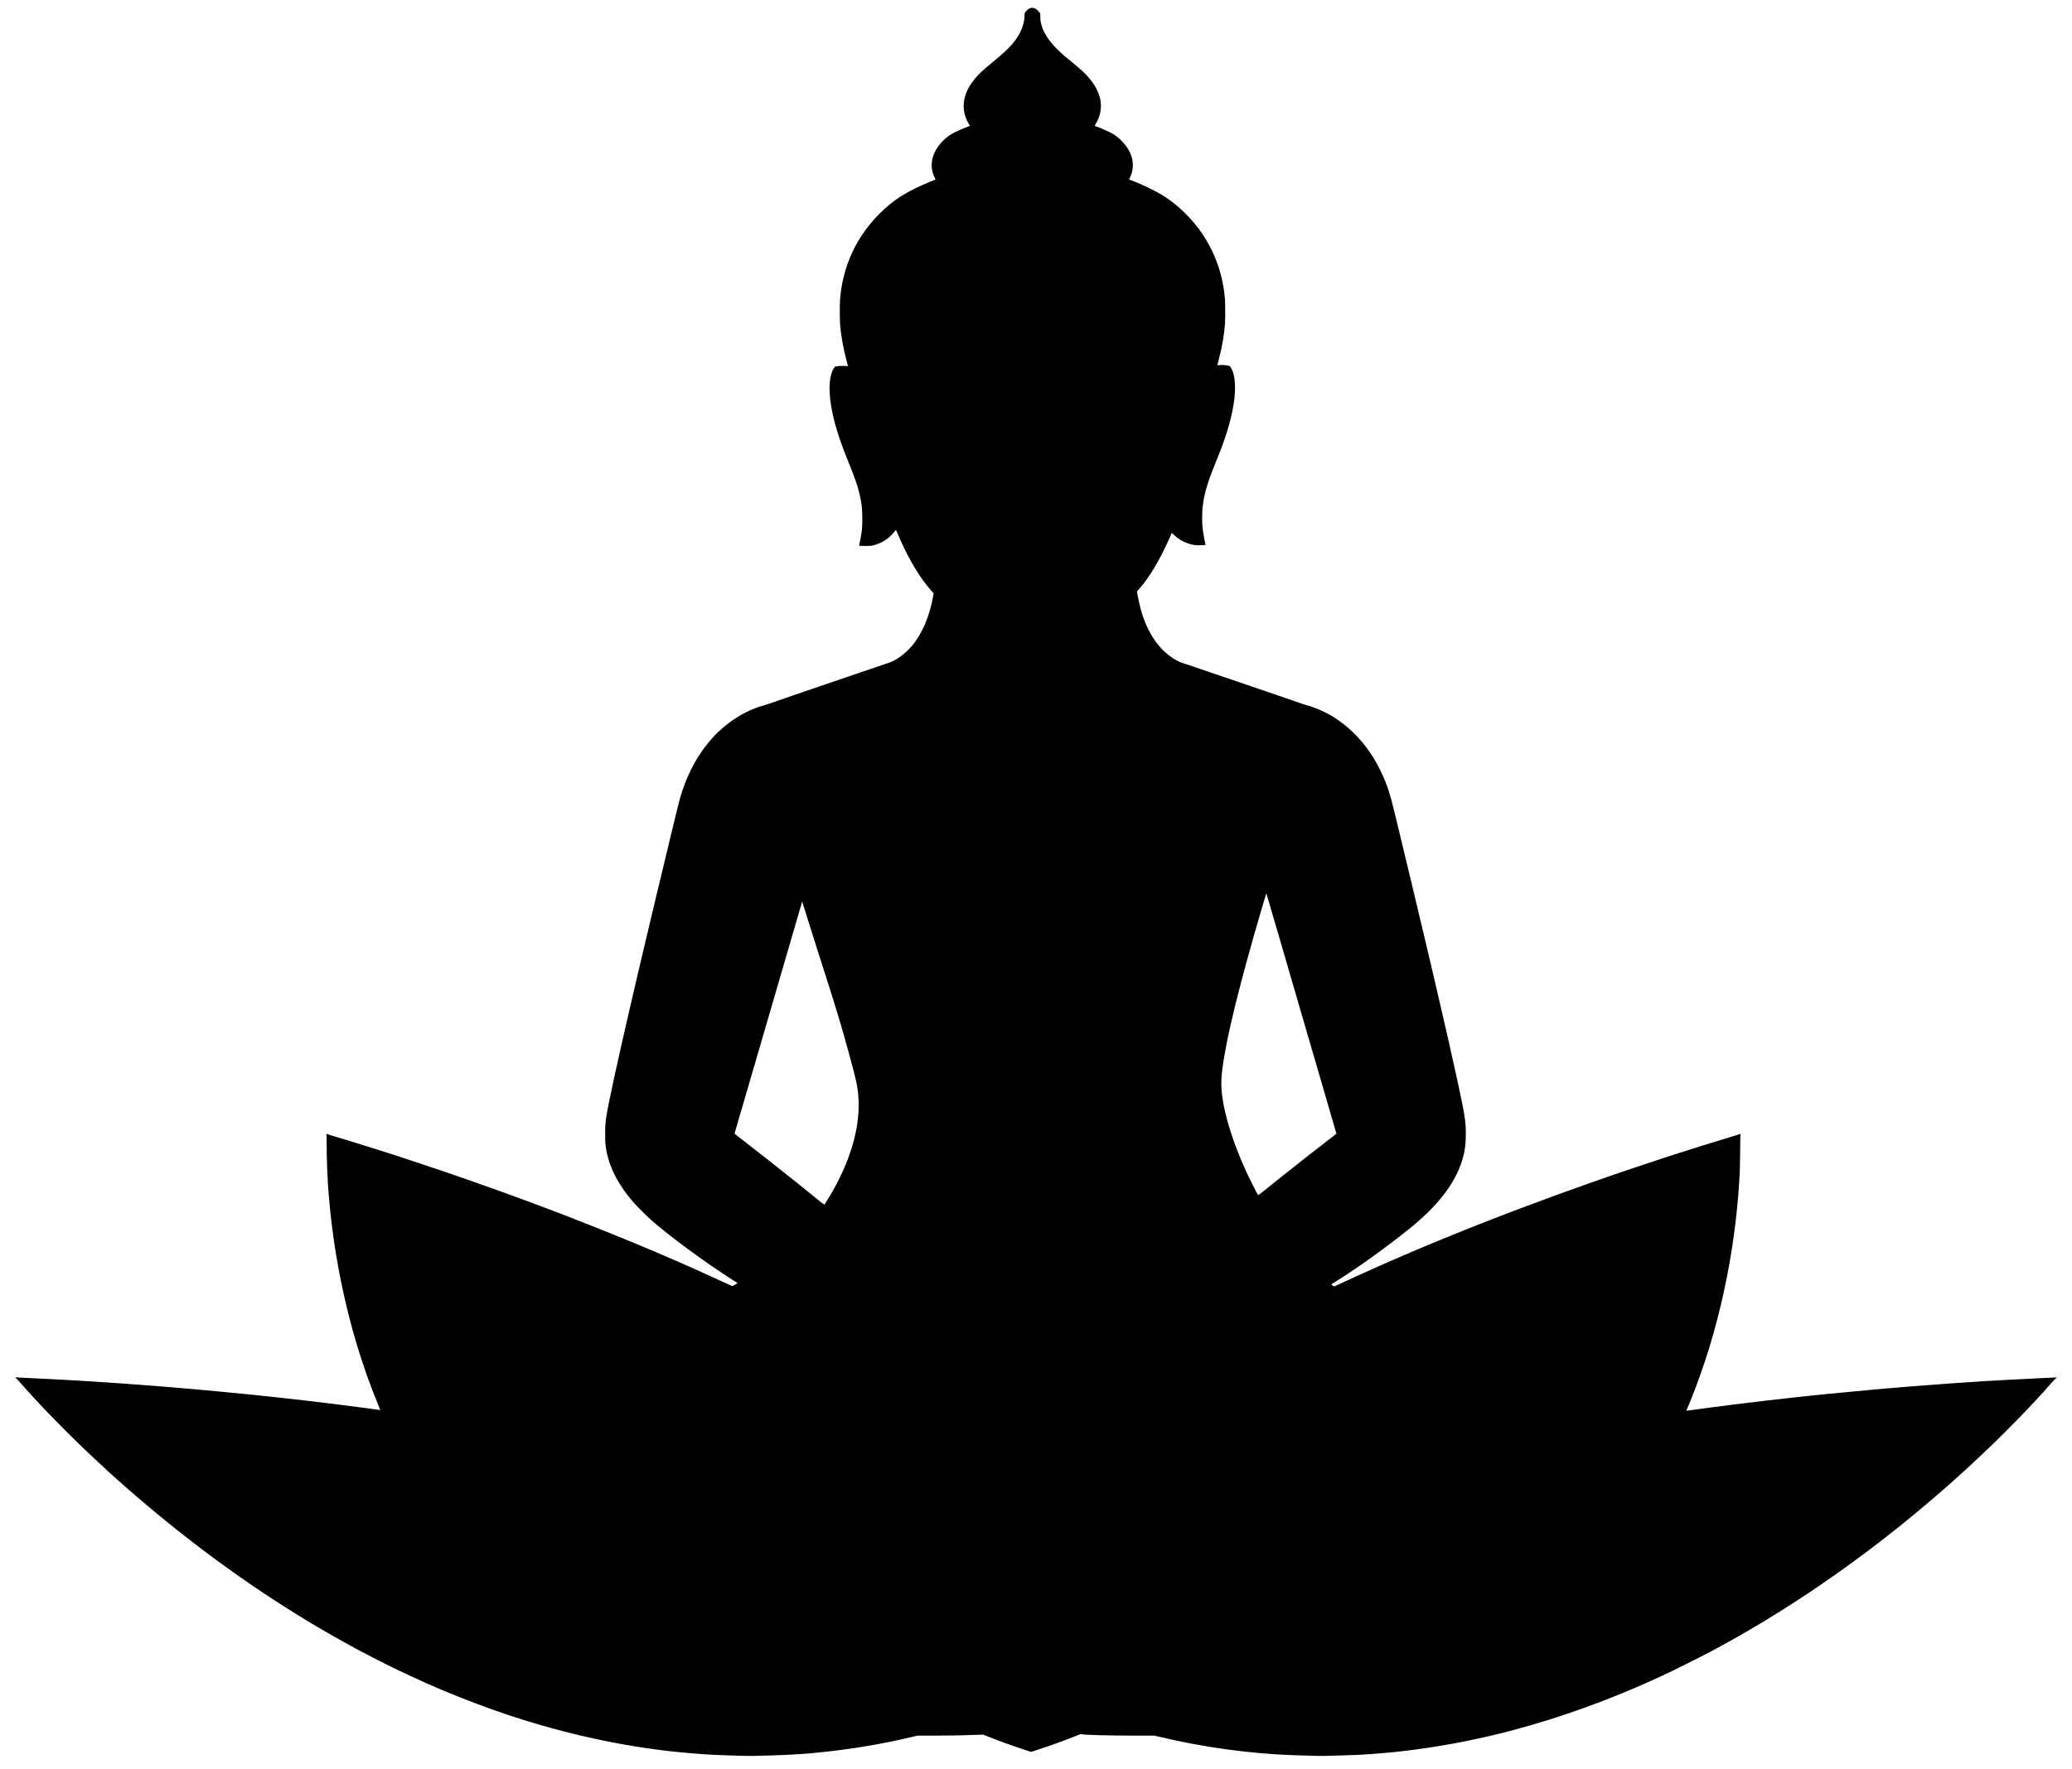
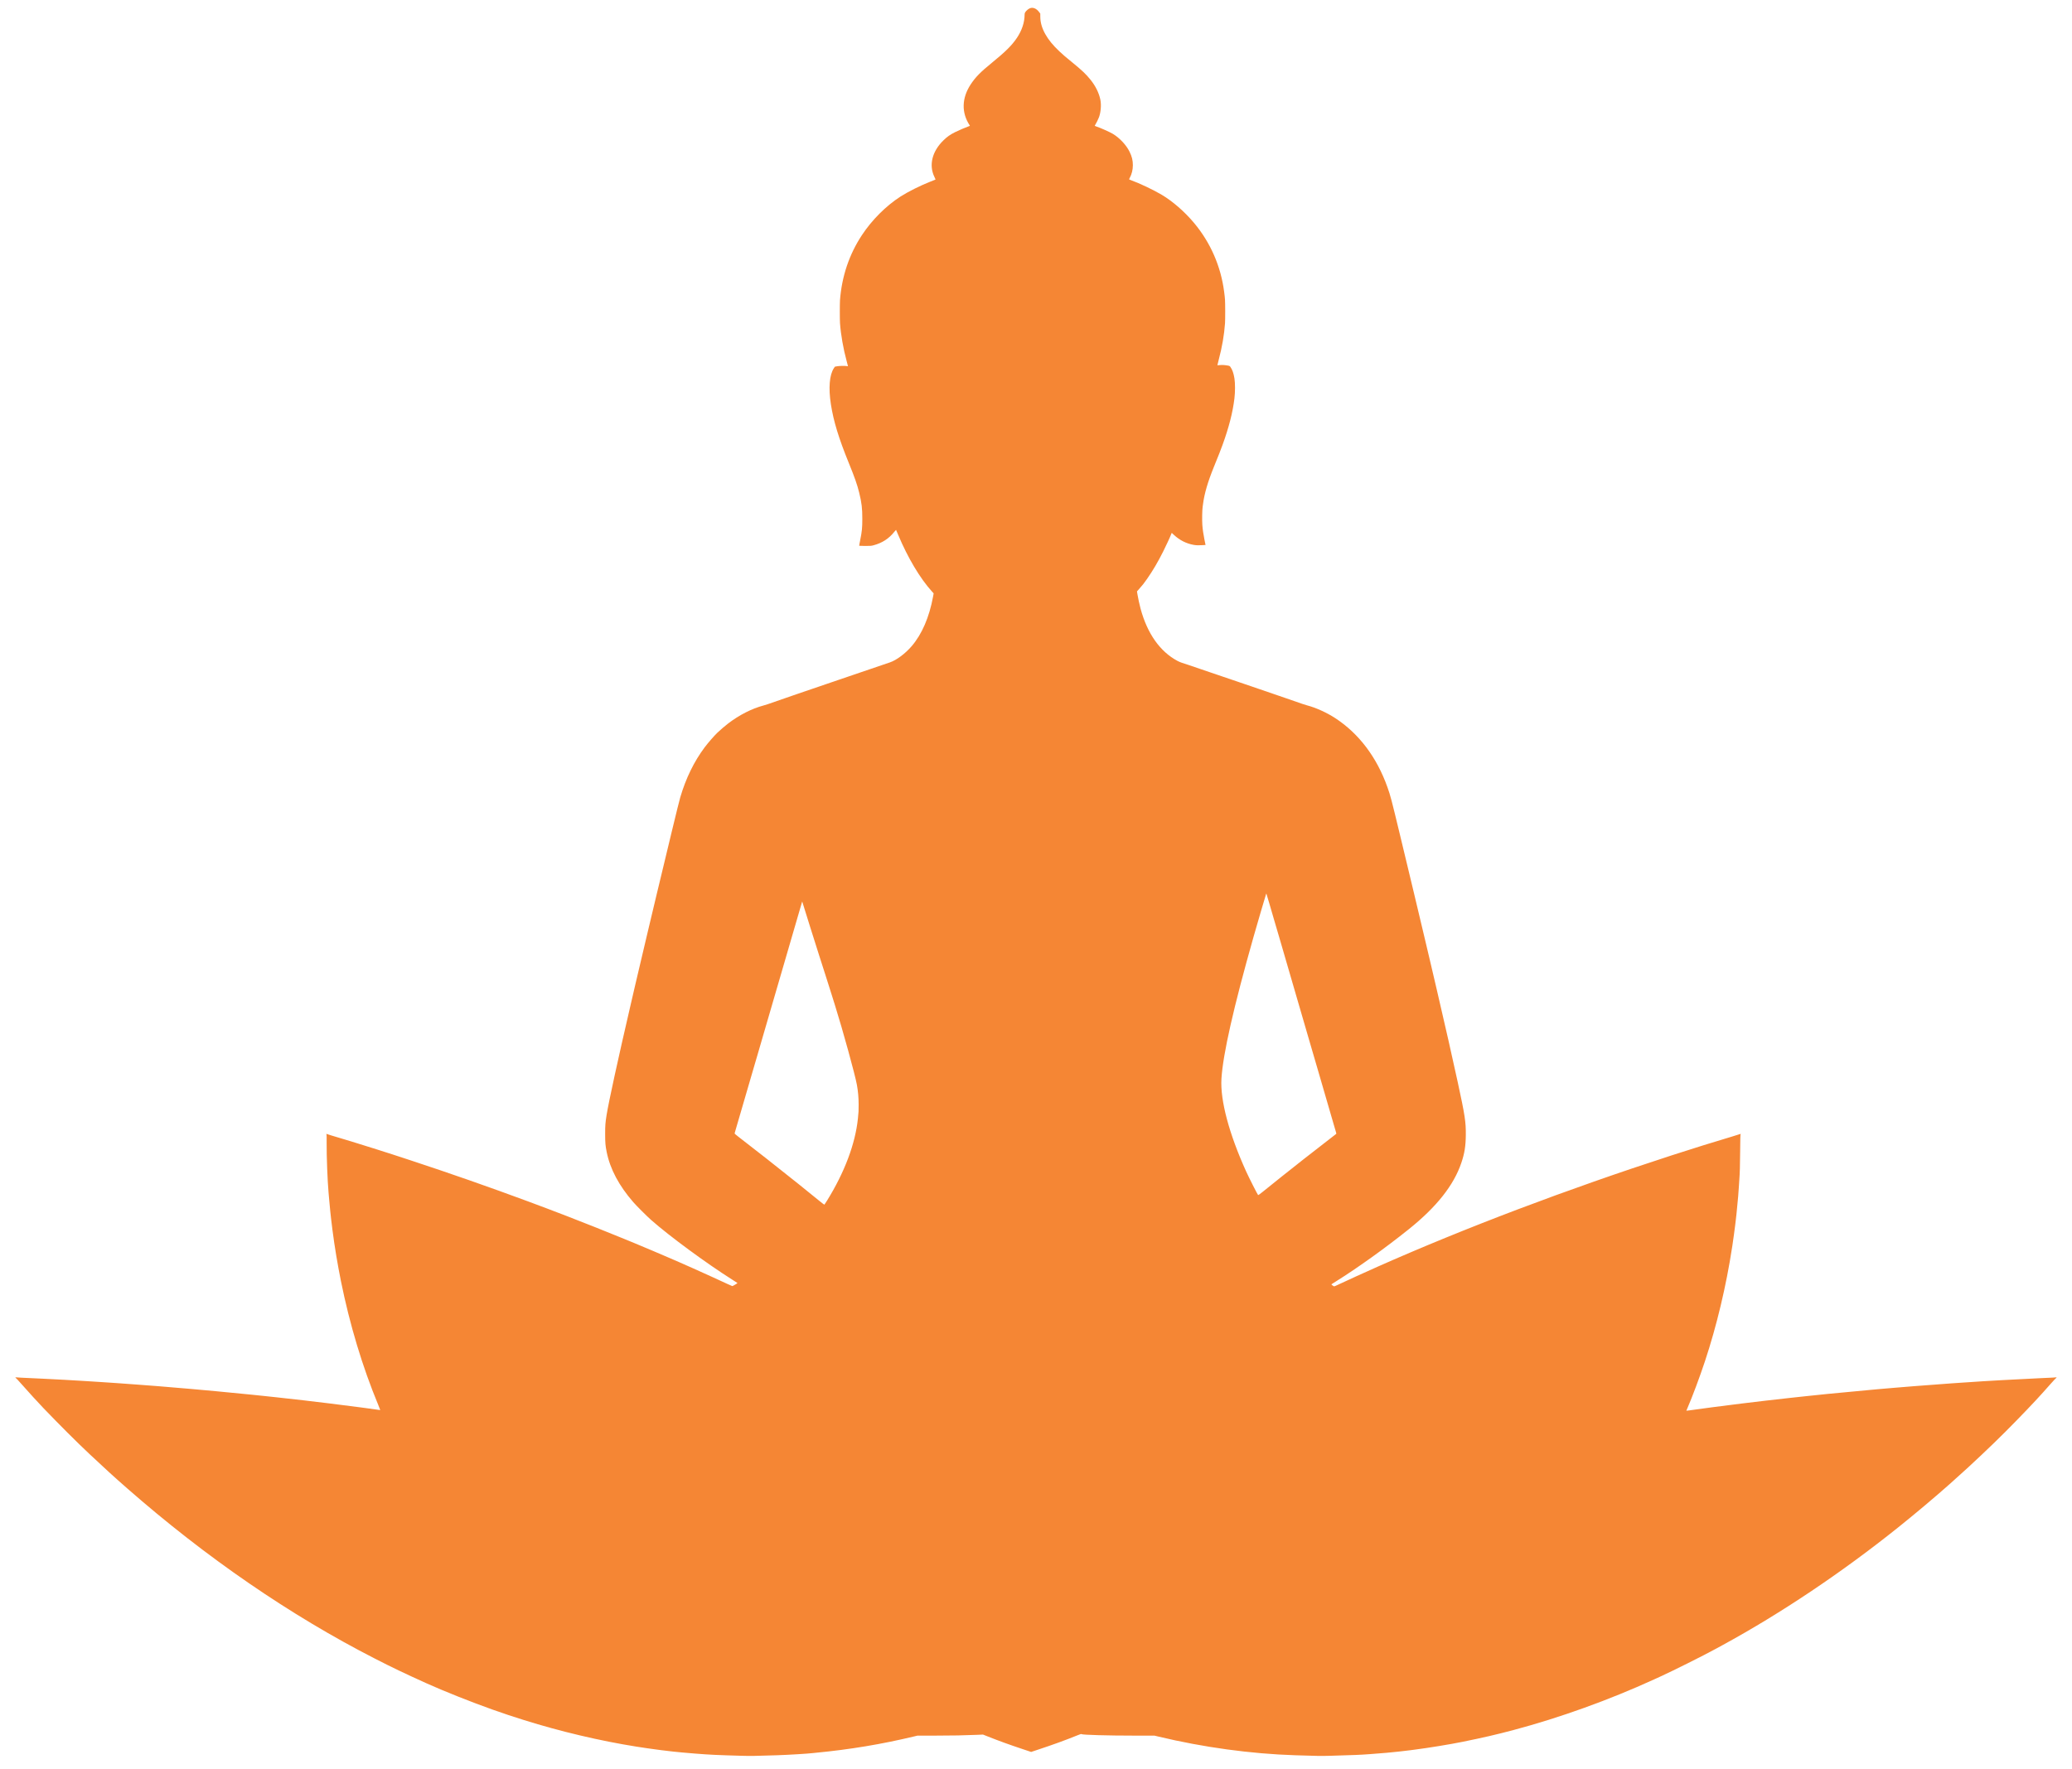
<svg xmlns="http://www.w3.org/2000/svg" version="1.0" width="8000pt" height="6831pt" viewBox="0 0 8000 6831" preserveAspectRatio="xMidYMid meet">
-   <g transform="translate(0,6831) scale(0.1,-0.1)" fill="#000000" stroke="none">
+   <g transform="translate(0,6831) scale(0.1,-0.1)" fill="#F58634" stroke="none">
    <path d="M39754 67986 c-60 -28 -124 -83 -165 -142 -24 -35 -29 -53 -29 -101 -1 -297 -105 -612 -299 -899 -194 -288 -437 -529 -971 -964 -434 -352 -631 -554 -812 -830 -346 -527 -361 -1088 -43 -1574 16 -25 16 -26 -1 -32 -148 -52 -414 -165 -553 -235 -197 -99 -306 -175 -448 -313 -444 -427 -578 -963 -355 -1419 47 -96 48 -99 28 -108 -12 -5 -90 -36 -174 -69 -403 -159 -873 -394 -1167 -583 -557 -359 -1101 -902 -1486 -1487 -491 -743 -778 -1595 -847 -2515 -9 -126 -9 -747 0 -880 31 -446 128 -998 258 -1474 27 -101 50 -187 50 -191 0 -4 -19 -4 -42 1 -73 14 -287 10 -378 -7 l-85 -15 -41 -62 c-169 -257 -211 -763 -113 -1392 100 -648 304 -1316 689 -2260 232 -570 327 -841 404 -1155 95 -386 121 -608 120 -1010 0 -348 -13 -479 -84 -832 -23 -110 -38 -203 -35 -207 4 -3 109 -6 233 -6 215 1 232 2 327 28 328 89 584 255 789 511 38 47 71 85 72 83 2 -1 39 -89 84 -196 370 -883 842 -1676 1300 -2182 l68 -76 -23 -129 c-147 -794 -429 -1447 -825 -1909 -246 -286 -581 -537 -837 -626 -104 -37 -1057 -361 -1158 -394 -38 -13 -236 -80 -440 -150 -203 -69 -494 -168 -645 -220 -243 -82 -623 -212 -1190 -406 -96 -33 -258 -89 -360 -124 -313 -107 -754 -260 -935 -324 -33 -12 -103 -33 -155 -47 -457 -122 -940 -369 -1370 -698 -111 -85 -315 -260 -413 -355 -128 -123 -358 -388 -489 -562 -413 -553 -725 -1193 -943 -1932 -37 -128 -139 -538 -340 -1372 -20 -82 -50 -206 -66 -275 -33 -135 -31 -126 -293 -1220 -98 -404 -190 -789 -206 -855 -16 -66 -94 -397 -175 -735 -80 -338 -160 -671 -176 -740 -34 -141 -173 -731 -350 -1485 -66 -280 -126 -537 -134 -570 -8 -33 -21 -91 -30 -130 -9 -38 -75 -322 -146 -630 -487 -2098 -848 -3754 -928 -4255 -49 -304 -56 -400 -56 -745 1 -341 9 -437 60 -691 132 -654 475 -1299 1028 -1934 132 -151 517 -535 687 -686 704 -622 2128 -1670 3130 -2304 107 -67 199 -126 203 -130 9 -8 -179 -120 -200 -120 -6 0 -93 39 -194 86 -261 122 -278 130 -534 246 -465 213 -1134 512 -1335 598 -36 15 -123 53 -195 85 -355 155 -1179 505 -1495 635 -63 26 -257 106 -430 177 -525 217 -1623 654 -2180 868 -52 20 -140 54 -195 75 -258 101 -933 355 -1310 495 -1536 569 -3023 1089 -4570 1598 -582 192 -772 253 -1310 424 -278 88 -826 259 -975 304 -383 117 -691 209 -780 234 -52 15 -104 32 -115 38 -11 7 -30 12 -42 12 -18 1 -20 -2 -10 -14 9 -10 11 -99 9 -350 -4 -498 33 -1457 73 -1893 3 -29 14 -156 25 -283 21 -247 66 -701 75 -750 2 -16 14 -108 25 -203 11 -95 22 -185 24 -200 3 -15 7 -49 11 -77 66 -530 193 -1293 316 -1900 342 -1693 829 -3312 1443 -4794 42 -101 76 -188 76 -193 0 -4 -10 -6 -23 -3 -22 5 -146 22 -507 70 -102 14 -198 27 -215 29 -47 8 -1036 133 -1185 151 -74 9 -148 18 -165 20 -31 5 -323 40 -630 75 -93 11 -186 22 -205 25 -47 7 -420 49 -760 85 -151 17 -291 32 -310 35 -19 2 -125 14 -235 25 -110 11 -216 22 -235 25 -19 3 -127 14 -240 25 -113 11 -221 22 -240 25 -74 10 -919 92 -1385 135 -692 65 -1259 114 -1885 165 -168 13 -327 27 -355 30 -27 3 -205 17 -395 30 -190 14 -367 27 -395 30 -27 3 -183 14 -345 25 -162 11 -315 22 -340 25 -25 2 -189 14 -365 25 -176 11 -345 22 -375 25 -30 3 -206 14 -390 25 -184 11 -366 22 -405 25 -158 12 -983 57 -1470 80 -842 39 -969 45 -997 51 -14 3 -29 0 -33 -5 -3 -6 0 -11 7 -11 8 0 118 -118 244 -262 221 -252 651 -723 834 -913 628 -654 1291 -1316 1765 -1761 629 -591 937 -872 1465 -1335 3034 -2661 6300 -4907 9575 -6581 686 -351 1122 -559 1970 -943 682 -308 1770 -741 2560 -1020 501 -176 735 -254 1215 -405 1406 -441 2939 -803 4337 -1025 240 -38 609 -92 793 -115 91 -11 176 -23 190 -25 14 -2 108 -13 210 -25 102 -11 201 -23 220 -26 80 -11 567 -56 865 -79 575 -45 818 -57 1803 -85 336 -10 486 -7 1347 21 418 13 1207 61 1390 84 22 2 65 7 95 10 1346 129 2562 332 3845 640 l100 24 675 0 c640 0 1160 10 1639 31 l214 10 166 -66 c457 -181 840 -320 1334 -485 l359 -120 241 80 c635 211 1049 361 1567 570 106 43 126 48 140 37 32 -29 1024 -57 2034 -57 l780 0 145 -35 c1739 -417 3566 -667 5281 -723 831 -28 1018 -31 1348 -21 964 28 1161 36 1552 65 267 20 579 45 627 50 21 3 135 14 253 25 117 12 228 23 245 25 16 2 113 14 215 25 102 12 196 23 210 25 14 2 99 14 190 25 502 64 1346 202 1810 296 819 166 1316 281 1990 460 1780 473 3694 1162 5420 1952 96 44 207 94 245 112 494 225 1656 806 2126 1063 35 19 159 87 274 149 2259 1232 4603 2804 6775 4542 655 524 1449 1193 2010 1692 188 167 590 531 690 623 792 734 1290 1217 1883 1826 586 602 908 948 1316 1413 112 128 211 232 220 232 14 0 14 2 1 10 -8 5 -22 8 -30 5 -18 -5 -114 -10 -575 -30 -696 -30 -2342 -122 -2680 -150 -33 -2 -204 -14 -380 -25 -176 -11 -342 -23 -370 -25 -27 -3 -207 -16 -400 -30 -523 -37 -1667 -126 -1795 -140 -25 -2 -157 -14 -293 -25 -137 -11 -269 -23 -295 -25 -26 -3 -173 -16 -327 -30 -508 -45 -1234 -114 -1685 -159 -656 -67 -747 -77 -780 -81 -19 -2 -125 -14 -235 -25 -110 -11 -213 -22 -230 -25 -16 -2 -120 -13 -230 -25 -330 -35 -1586 -180 -1680 -195 -17 -2 -107 -13 -200 -24 -530 -64 -1754 -224 -1990 -261 -33 -6 -72 -10 -87 -10 l-27 0 35 83 c195 450 479 1211 680 1817 455 1372 823 2917 1050 4405 4 22 8 49 10 60 2 11 15 103 29 205 14 102 28 196 30 210 3 14 14 99 25 190 12 91 23 176 25 190 2 14 13 108 25 210 11 102 23 201 25 220 6 40 50 507 65 680 5 63 17 216 25 340 8 124 18 259 20 300 20 283 27 513 32 1090 4 532 8 658 19 670 12 14 10 16 -9 15 -12 -1 -33 -7 -47 -13 -14 -7 -140 -46 -280 -88 -662 -196 -1535 -468 -2330 -726 -4020 -1303 -7991 -2807 -11360 -4303 -408 -181 -353 -156 -795 -358 -307 -140 -718 -329 -819 -378 -22 -10 -46 -19 -54 -19 -21 0 -115 71 -105 80 4 4 82 54 173 110 835 522 1913 1294 2815 2018 1074 861 1737 1700 2029 2567 122 361 167 642 171 1070 5 505 -33 756 -315 2056 -205 946 -468 2107 -804 3549 -120 514 -233 1001 -256 1095 -10 44 -96 404 -189 800 -310 1309 -573 2414 -976 4085 -339 1406 -365 1505 -485 1845 -413 1163 -1103 2076 -2025 2676 -321 209 -750 403 -1085 489 -41 11 -120 36 -175 55 -95 34 -227 80 -620 215 -93 32 -316 109 -495 170 -179 62 -422 145 -540 185 -118 40 -395 135 -615 210 -220 75 -431 147 -470 160 -38 13 -263 89 -500 170 -236 81 -554 189 -705 240 -151 51 -363 123 -470 160 -107 36 -224 75 -260 86 -36 12 -103 41 -150 66 -671 358 -1163 1054 -1423 2018 -42 156 -100 421 -122 563 l-16 102 86 97 c124 139 190 222 303 385 220 315 419 653 622 1058 97 192 290 608 290 624 0 2 9 24 21 50 l20 47 82 -77 c223 -208 481 -338 772 -389 95 -16 184 -19 346 -9 l105 7 -43 210 c-42 212 -69 393 -81 567 -13 182 -6 592 13 703 2 12 9 60 15 107 52 400 181 844 415 1420 206 508 261 648 340 865 243 670 391 1247 456 1785 30 247 31 591 1 775 -32 198 -81 339 -154 441 -26 37 -37 43 -86 53 -124 23 -236 31 -326 21 -49 -6 -90 -9 -93 -7 -2 2 21 96 51 208 131 495 212 963 244 1414 10 137 9 786 -1 915 -9 115 -11 131 -33 302 -126 983 -528 1903 -1165 2662 -362 432 -824 834 -1245 1084 -320 190 -869 450 -1184 562 -36 13 -68 26 -73 30 -4 3 7 32 24 63 77 142 119 314 119 486 0 189 -37 339 -130 526 -127 257 -383 530 -645 687 -114 69 -499 240 -638 284 -31 10 -57 22 -57 28 0 6 9 25 21 41 34 51 115 216 143 293 69 193 91 469 52 666 -51 260 -185 533 -381 776 -175 217 -323 358 -700 666 -278 226 -345 284 -499 428 -485 451 -737 905 -740 1331 l-1 130 -42 56 c-56 76 -113 122 -179 148 -71 27 -126 26 -190 -3z m9256 -34572 c61 -208 145 -496 186 -639 42 -143 84 -287 94 -320 10 -33 64 -215 119 -405 115 -398 207 -714 656 -2255 179 -616 414 -1421 521 -1790 108 -368 233 -798 279 -955 438 -1504 564 -1936 631 -2170 36 -124 74 -254 85 -290 17 -56 18 -66 5 -75 -49 -37 -1014 -787 -1261 -981 -535 -420 -1170 -927 -1583 -1262 -84 -68 -158 -122 -165 -119 -16 6 -357 680 -462 912 -662 1459 -1006 2752 -955 3582 57 947 469 2766 1237 5473 137 484 454 1565 489 1669 2 8 7 12 9 9 3 -2 54 -175 115 -384z m-17911 -324 c67 -217 147 -471 176 -565 30 -93 110 -348 179 -565 68 -217 144 -458 169 -535 70 -217 195 -608 234 -730 19 -60 52 -164 73 -230 21 -66 54 -169 73 -230 20 -60 72 -227 117 -370 45 -143 101 -323 125 -400 294 -936 768 -2657 839 -3047 45 -245 68 -499 68 -763 1 -248 -2 -300 -28 -545 -101 -975 -515 -2075 -1189 -3164 -53 -86 -101 -158 -105 -161 -5 -3 -89 60 -187 140 -328 269 -366 300 -798 646 -806 646 -1774 1407 -2349 1848 -95 73 -135 109 -132 120 3 9 17 59 31 111 15 52 66 230 115 395 48 165 122 419 165 565 42 146 94 324 115 395 21 72 104 357 185 635 80 278 155 532 165 565 10 33 52 177 94 320 41 143 149 514 240 825 90 311 289 993 441 1515 152 523 346 1186 430 1475 84 289 178 611 208 715 46 156 395 1356 413 1418 3 10 7 17 9 15 1 -2 57 -181 124 -398z" />
  </g>
</svg>
